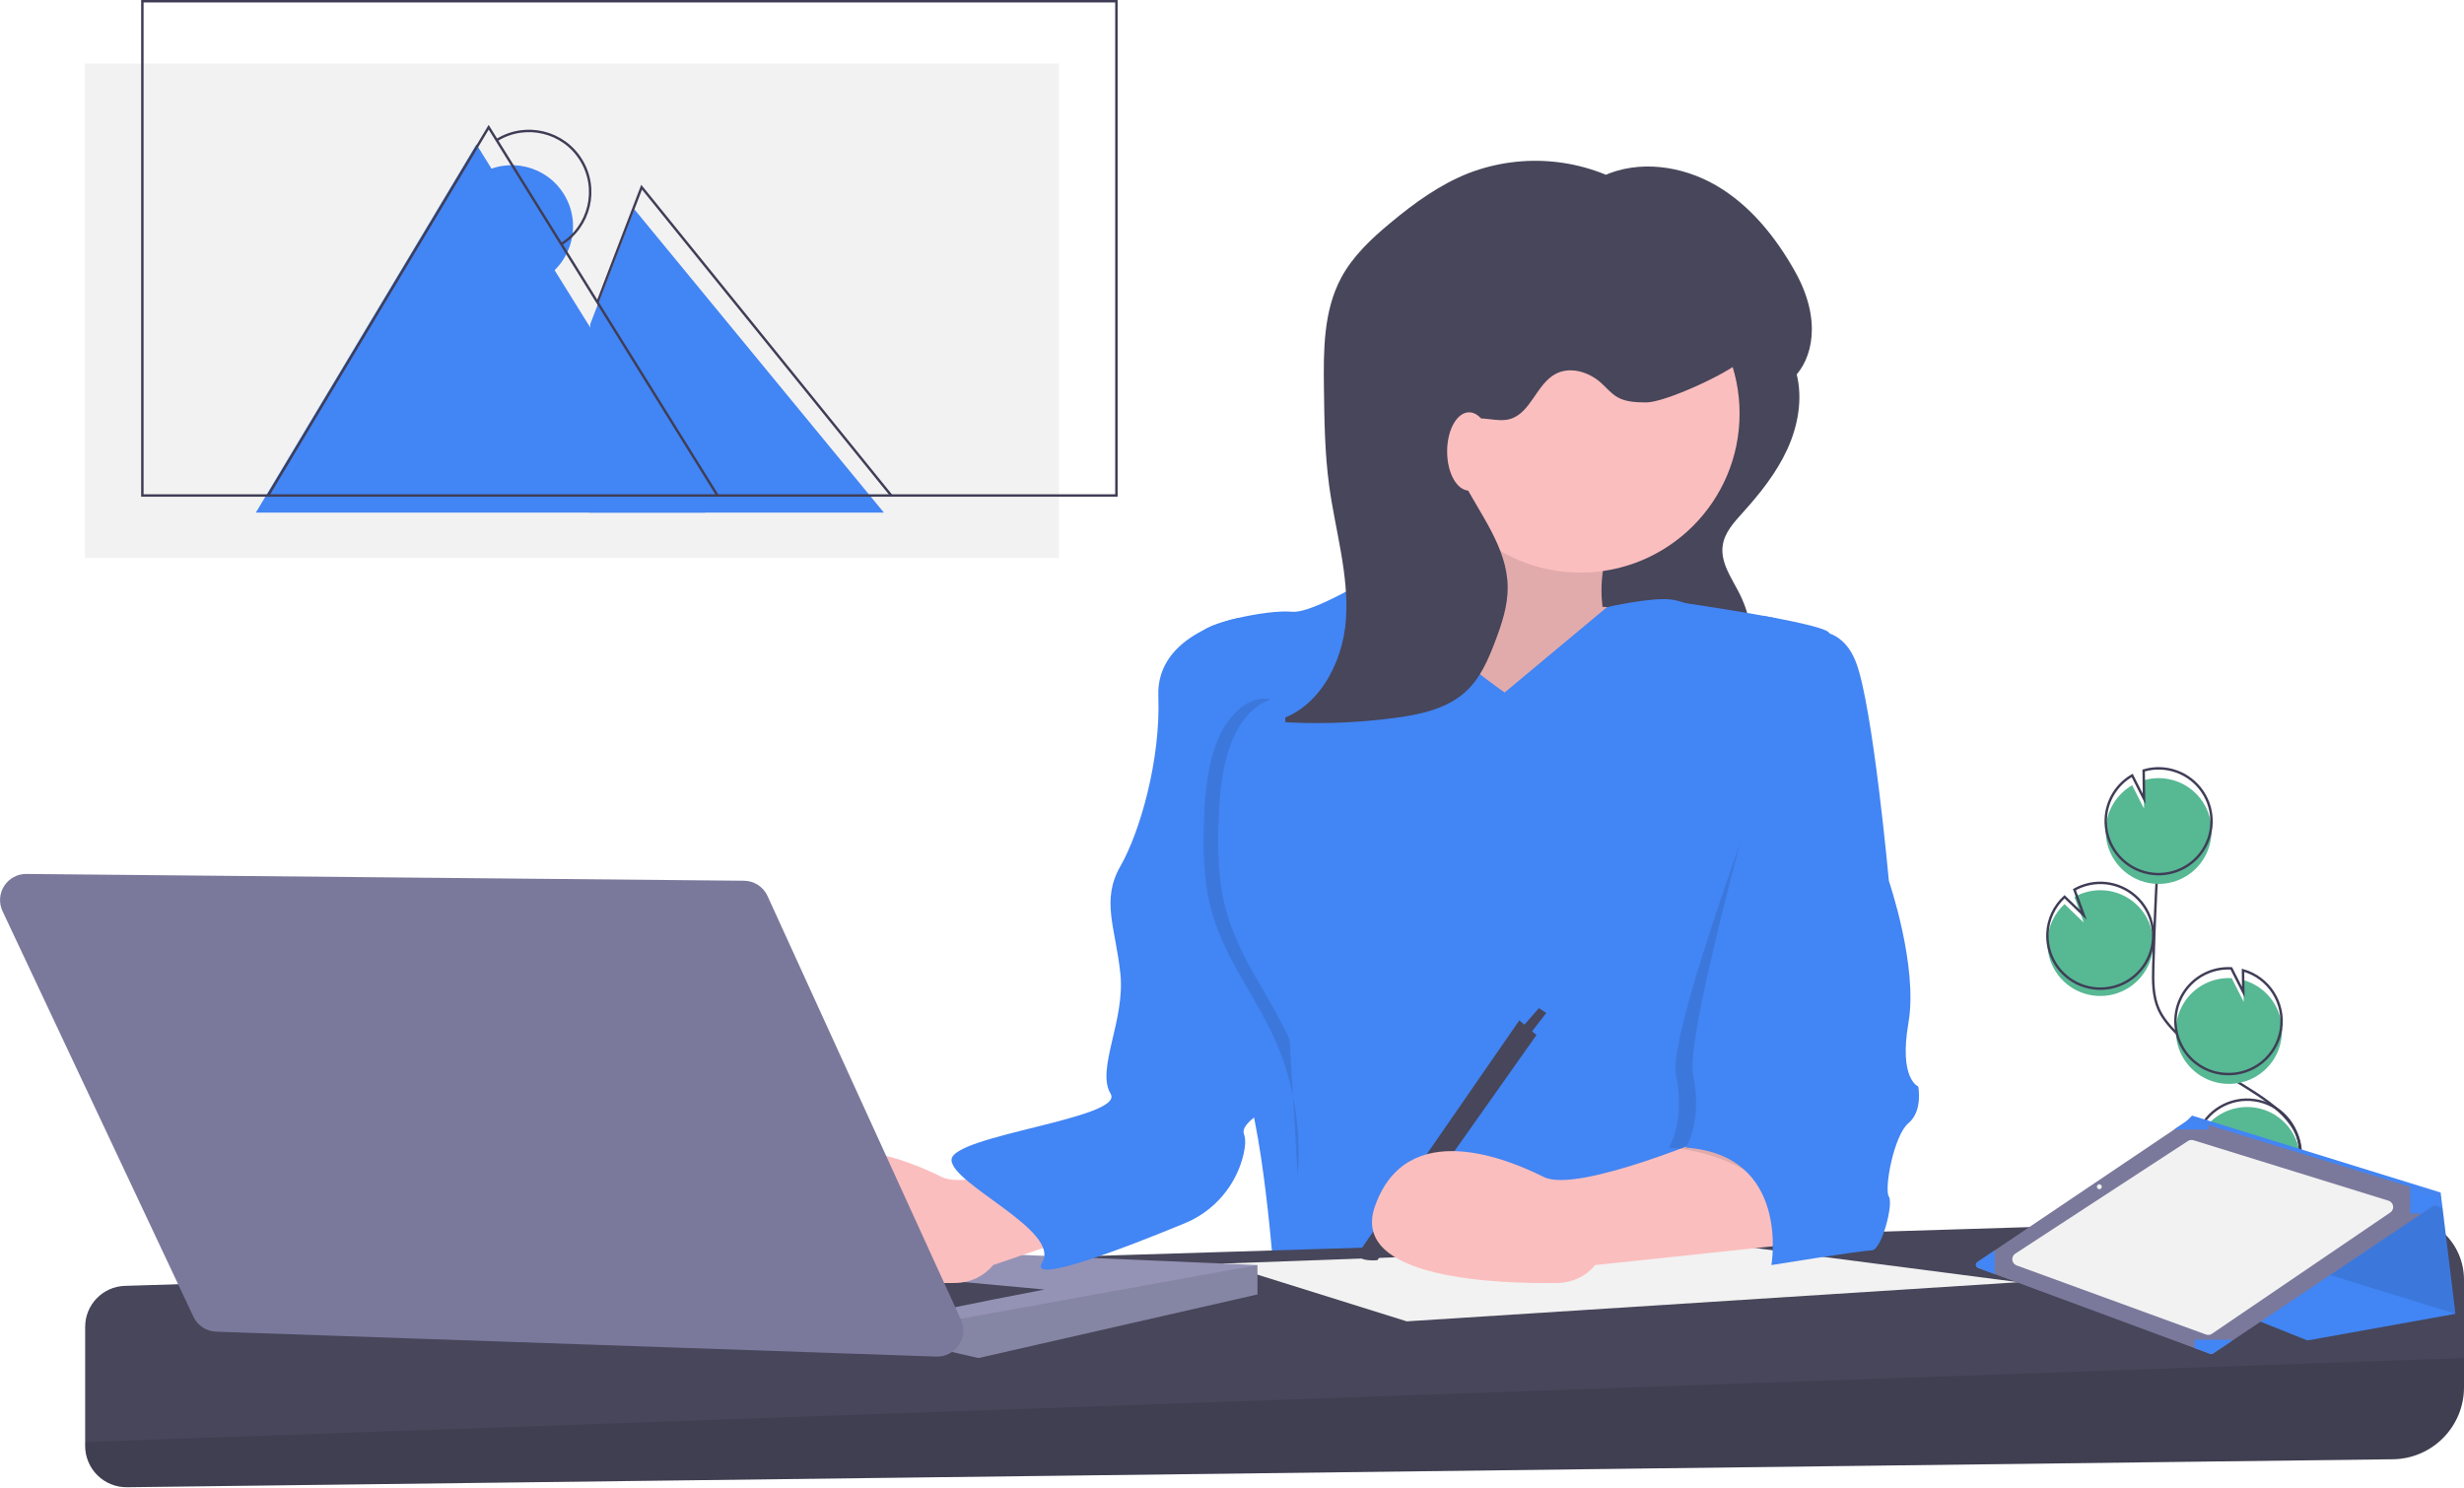
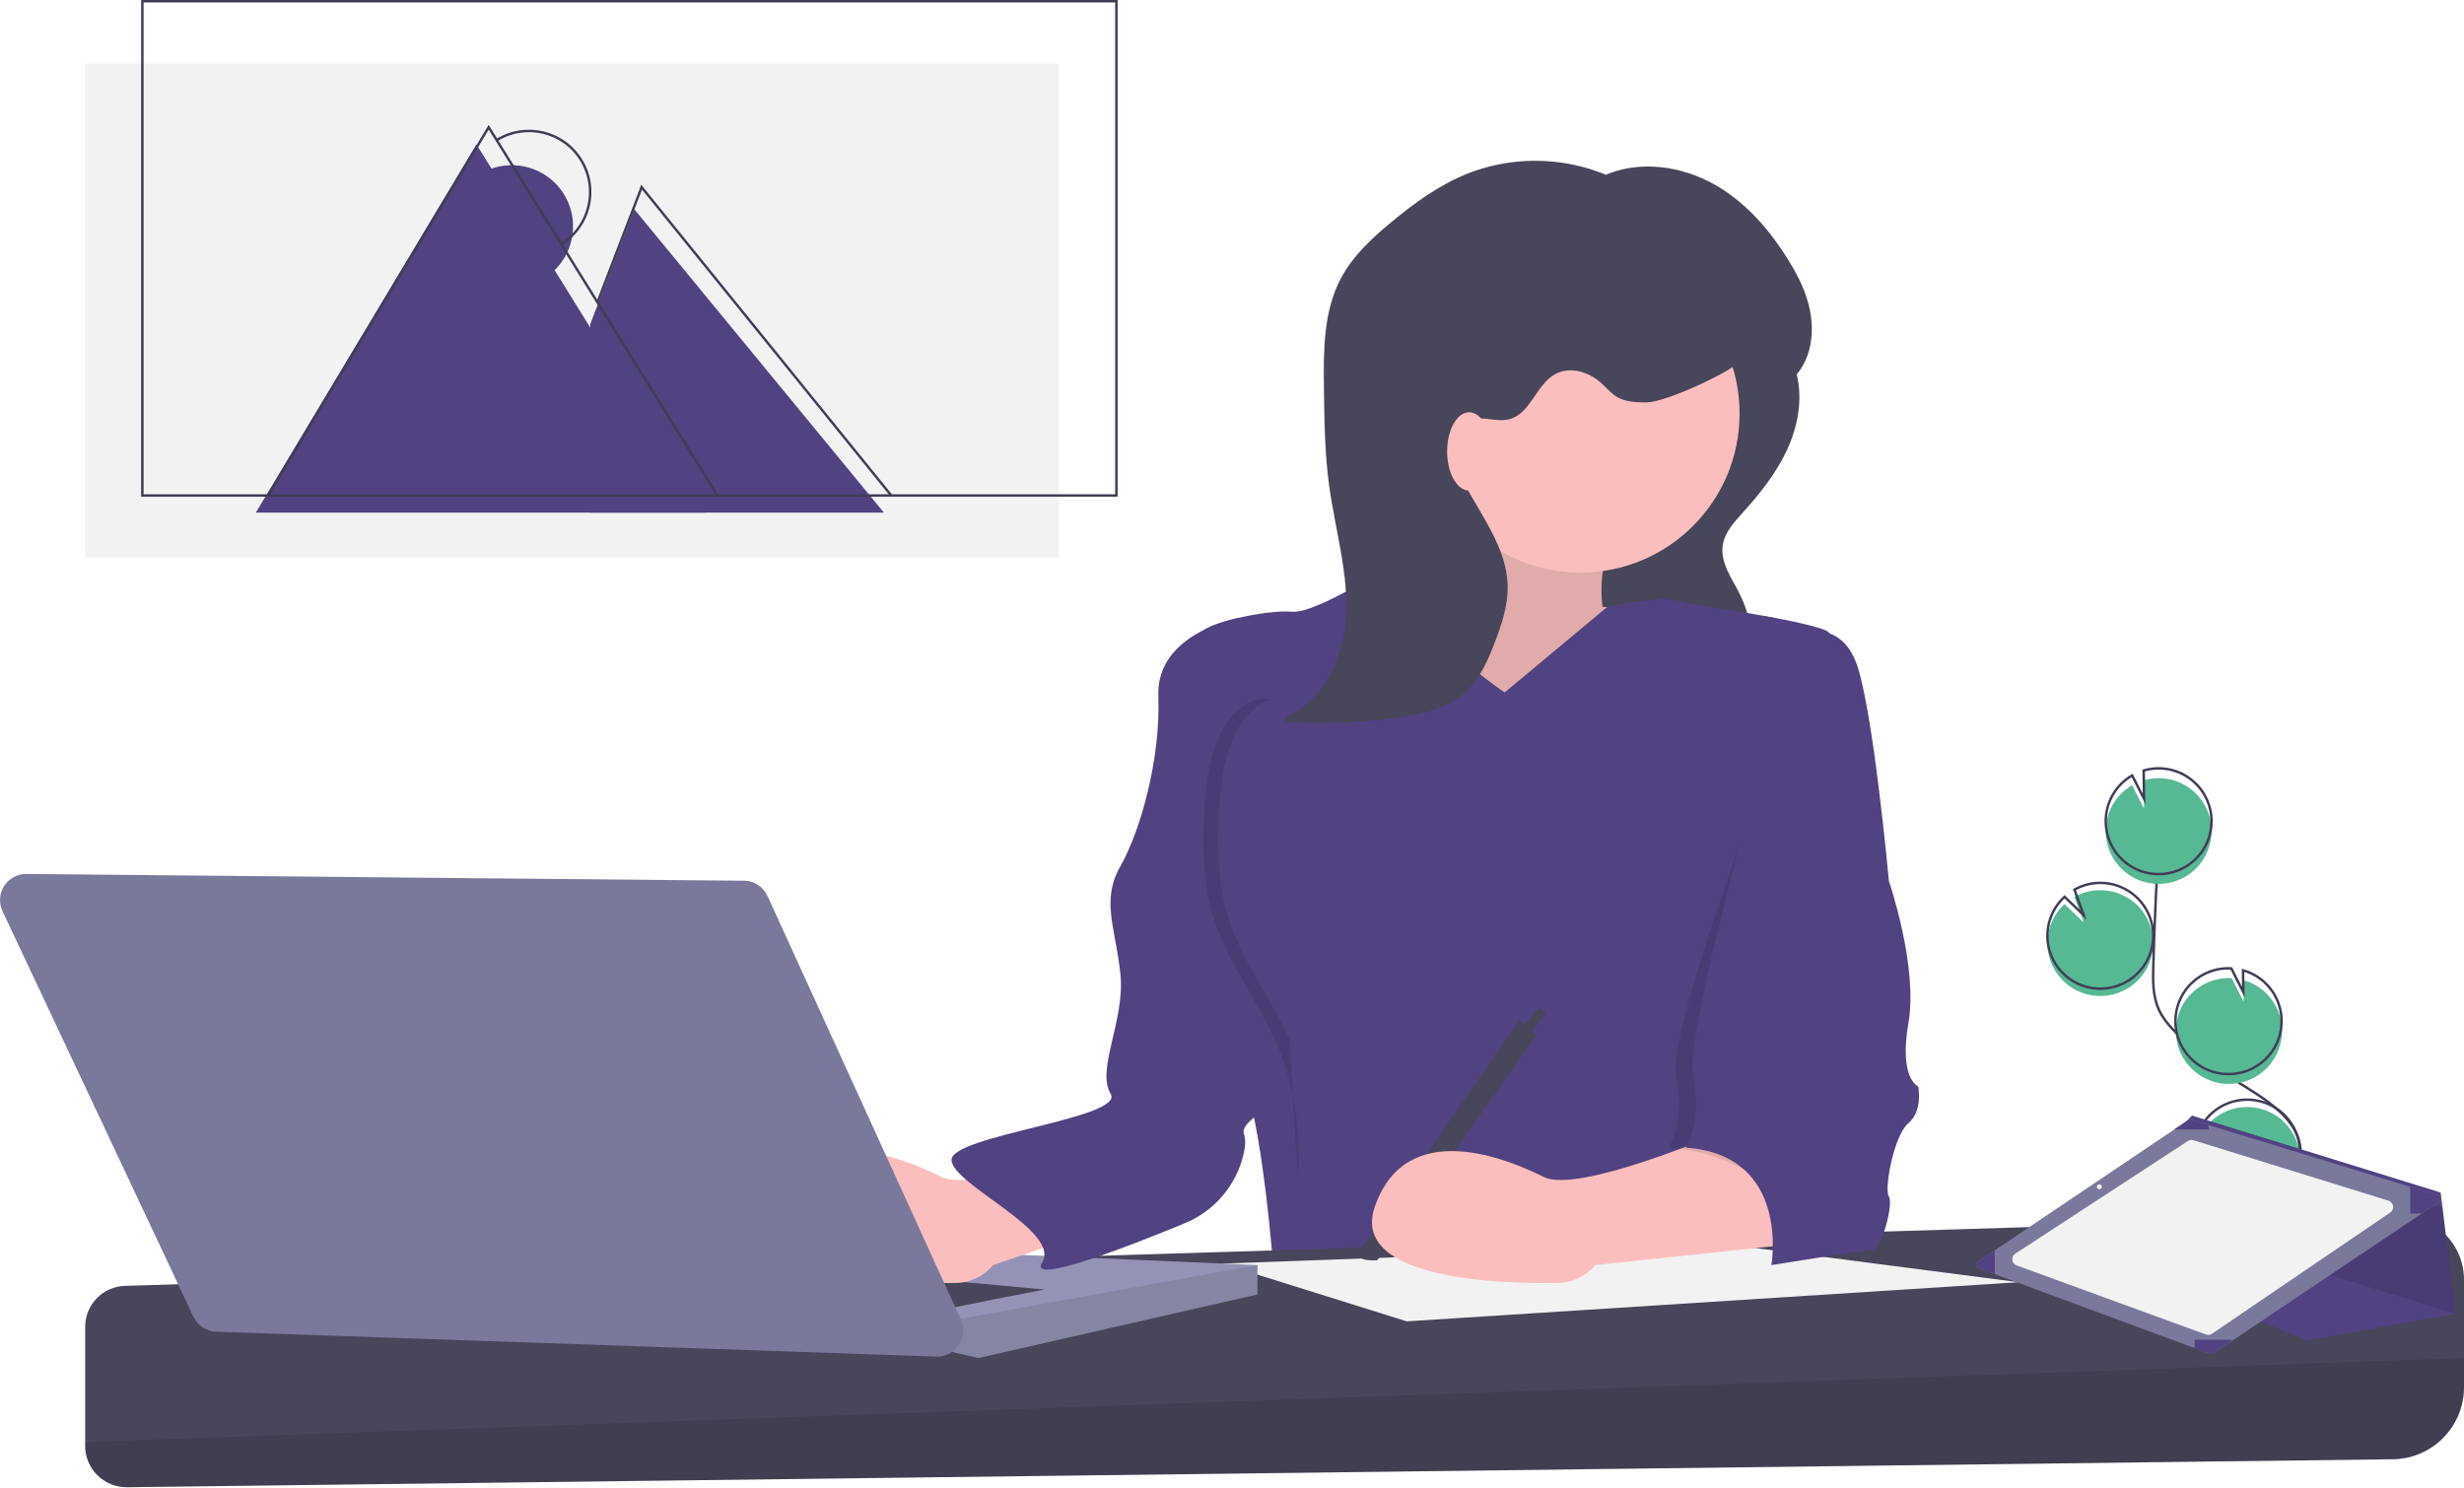
<svg xmlns="http://www.w3.org/2000/svg" id="a2889d33-42cc-41f0-88ec-ec050668376c" data-name="Layer 1" width="1006.799" height="607.79" viewBox="0 0 1006.799 607.79">
  <path d="M953.777,552.871a21.619,21.619,0,1,0-9.556-40.449l3.819,10.465-7.858-7.544a21.538,21.538,0,0,0-6.984,14.922,21.2,21.2,0,0,0,.548,5.954A21.615,21.615,0,0,0,953.777,552.871Z" transform="translate(-96.60073 -145.8549)" fill="#57b894" />
  <path d="M1016.955,668.385c-4.583-8.485.617-18.887,6.595-26.455s13.263-15.443,13.108-25.086c-.222-13.859-14.932-22.042-26.685-29.389a130.157,130.157,0,0,1-23.961-19.266c-2.886-2.946-5.675-6.096-7.363-9.858-2.431-5.418-2.363-11.583-2.21-17.519q.766-29.664,2.931-59.27" transform="translate(-96.60073 -145.8549)" fill="none" stroke="#3f3d56" stroke-miterlimit="10" />
  <path d="M953.777,549.871a21.619,21.619,0,1,0-9.556-40.449l3.819,10.465-7.858-7.544a21.538,21.538,0,0,0-6.984,14.922,21.2,21.2,0,0,0,.548,5.954A21.615,21.615,0,0,0,953.777,549.871Z" transform="translate(-96.60073 -145.8549)" fill="none" stroke="#3f3d56" stroke-miterlimit="10" />
  <path d="M957.028,484.461A21.594,21.594,0,0,1,967.819,466.752l4.839,9.574-.146-11.589a21.617,21.617,0,1,1-15.484,19.725Z" transform="translate(-96.60073 -145.8549)" fill="#57b894" />
  <path d="M957.028,480.461A21.594,21.594,0,0,1,967.819,462.752l4.839,9.574-.146-11.589a21.617,21.617,0,1,1-15.484,19.725Z" transform="translate(-96.60073 -145.8549)" fill="none" stroke="#3f3d56" stroke-miterlimit="10" />
  <path d="M1006.412,588.786a21.617,21.617,0,0,0,6.857-42.403l.112,8.906-4.894-9.687a.378.378,0,0,0-.059-.004,21.618,21.618,0,1,0-2.017,43.188Z" transform="translate(-96.60073 -145.8549)" fill="#57b894" />
  <path d="M1006.246,584.786a21.617,21.617,0,0,0,6.857-42.403l.112,8.906-4.894-9.687a.378.378,0,0,0-.059-.004,21.618,21.618,0,1,0-2.017,43.188Z" transform="translate(-96.60073 -145.8549)" fill="none" stroke="#3f3d56" stroke-miterlimit="10" />
  <path d="M995.575,629.75a21.608,21.608,0,1,0-1.046-17.403l13.501,10.986-14.852-3.442A21.416,21.416,0,0,0,995.575,629.75Z" transform="translate(-96.60073 -145.8549)" fill="#57b894" />
  <path d="M995.575,626.75a21.608,21.608,0,1,0-1.046-17.403l13.501,10.986-14.852-3.442A21.416,21.416,0,0,0,995.575,626.75Z" transform="translate(-96.60073 -145.8549)" fill="none" stroke="#3f3d56" stroke-miterlimit="10" />
  <path d="M830.675,298.569c2.605,10.26.621,21.294-3.789,30.918s-11.11,18.011-18.2,25.872c-3.567,3.955-7.428,8.159-8.185,13.431-1.009,7.029,3.731,13.391,6.914,19.739a48.495,48.495,0,0,1,4.974,17.8c.428,5.322-.238,11.187-3.965,15.009-3.594,3.685-9.113,4.577-14.238,5.053a181.987,181.987,0,0,1-42.372-1.024c3.933-5.231,2.455-8.476,2.086-15.011-.725-12.819-10.054-24.424-11.866-37.135-1.44-10.105,5.249-19.382,11.572-27.396l28.992-36.744c4.804-6.089,9.589-12.36,13.038-19.34,2.465-4.988,2.928-14.354,9.129-16.017C816.452,270.589,828.402,289.62,830.675,298.569Z" transform="translate(-96.60073 -145.8549)" fill="#47465a" />
  <path d="M688.399,328.855s-20,59-30,63,60,76,60,76l51-25,2-48-20-1s-3-20,7-30S688.399,328.855,688.399,328.855Z" transform="translate(-96.60073 -145.8549)" fill="#fbbebe" />
  <path d="M688.399,328.855s-20,59-30,63,60,76,60,76l51-25,2-48-20-1s-3-20,7-30S688.399,328.855,688.399,328.855Z" transform="translate(-96.60073 -145.8549)" opacity="0.1" />
-   <path d="M711.399,428.855s-43-29-45-53c0,0-32,21-42,20s-37,5-37,9,25,117,25,117-18,48-9,63,14,85,14,85h208s-28-49-13-84,21-182,21-182-11-8-22-6-24-6-32-7-26.13,3.094-26.13,3.094Z" transform="translate(-96.60073 -145.8549)" fill="#4285f4" />
+   <path d="M711.399,428.855s-43-29-45-53c0,0-32,21-42,20s-37,5-37,9,25,117,25,117-18,48-9,63,14,85,14,85h208s-28-49-13-84,21-182,21-182-11-8-22-6-24-6-32-7-26.13,3.094-26.13,3.094Z" transform="translate(-96.60073 -145.8549)" fill="#514281" />
  <path d="M1103.399,668.783v44a29.433,29.433,0,0,1-29.07,29.431L148.512,753.644a16.905,16.905,0,0,1-17.113-16.903V688.102a16.756,16.756,0,0,1,16.239-16.748l928.846-28.668A26.11,26.11,0,0,1,1103.399,668.783Z" transform="translate(-96.60073 -145.8549)" fill="#47465a" />
  <path d="M1103.399,700.855v11.928a29.433,29.433,0,0,1-29.07,29.431L148.512,753.644a16.905,16.905,0,0,1-17.113-16.903v-1.565Z" transform="translate(-96.60073 -145.8549)" opacity="0.1" />
  <polygon points="824.799 524 707.659 508.801 499.362 516.4 574.799 540 824.799 524" fill="#f2f2f2" />
  <polygon points="513.799 517 513.799 529 399.799 555 388.659 552.43 386.799 552 304.799 508 513.799 517" fill="#9493b6" />
  <polygon points="513.799 517 513.799 529 399.799 555 388.659 552.43 386.799 540 513.799 517" opacity="0.1" />
  <path d="M479.399,681.855c2-1,44-9,44-9l-76-7Z" transform="translate(-96.60073 -145.8549)" fill="#47465a" />
  <circle cx="645.799" cy="169" r="65" fill="#fbbebe" />
  <path d="M553.399,608.855s-58,25-72,18-56-25-69,12c-10.484,29.838,50.717,31.712,74.801,31.319a20.125,20.125,0,0,0,15.199-7.319h0l83.5-28.5S567.399,602.855,553.399,608.855Z" transform="translate(-96.60073 -145.8549)" fill="#fbbebe" />
  <path d="M717.399,562.855l7,6-65,92s-10,1-7-4Z" transform="translate(-96.60073 -145.8549)" fill="#47465a" />
  <polygon points="624.799 423 631.799 414 628.799 412 621.799 420 624.799 423" fill="#47465a" />
-   <path d="M602.899,398.355s-34,6-33,32-7.5,55.5-15.5,69.5-2,25,0,44-10,39-4,49-65,17-65,27,45,29,37,42c-5.755,9.353,34.813-6.398,58.031-15.972a40.522,40.522,0,0,0,24.329-28.466c.703-3.188.891-6.062.141-8.062-3-8,32.5-18.5,33.5-38.5s-5-40-10-60S602.899,398.355,602.899,398.355Z" transform="translate(-96.60073 -145.8549)" fill="#4285f4" />
+   <path d="M602.899,398.355s-34,6-33,32-7.5,55.5-15.5,69.5-2,25,0,44-10,39-4,49-65,17-65,27,45,29,37,42c-5.755,9.353,34.813-6.398,58.031-15.972a40.522,40.522,0,0,0,24.329-28.466c.703-3.188.891-6.062.141-8.062-3-8,32.5-18.5,33.5-38.5s-5-40-10-60S602.899,398.355,602.899,398.355Z" transform="translate(-96.60073 -145.8549)" fill="#514281" />
  <path d="M107.377,503.016l293.239,2.775a10.663,10.663,0,0,1,9.599,6.235l79.028,173.15a10.663,10.663,0,0,1-10.069,15.083l-294.269-10.179a10.663,10.663,0,0,1-9.279-6.116L97.629,518.218A10.663,10.663,0,0,1,107.377,503.016Z" transform="translate(-96.60073 -145.8549)" fill="#7a799c" />
  <path d="M799.399,608.855s-58,25-72,18-56-25-69,12c-10.484,29.838,50.717,31.712,74.801,31.319a20.125,20.125,0,0,0,15.199-7.319h0l85-9S813.399,602.855,799.399,608.855Z" transform="translate(-96.60073 -145.8549)" fill="#fbbebe" />
  <path d="M833.899,419.355s14.5-19.5,21.5-1.5,6,88,6,88,12,35,8,58,4,26,4,26,2,10-4,15-10,27-8,30-3,22-7,22-12.5-1.5-12.5-1.5-20.5-37.5-63.5-40.5c0,0,7-10,3-30S833.899,419.355,833.899,419.355Z" transform="translate(-96.60073 -145.8549)" opacity="0.1" />
-   <path d="M831.399,404.855s16.5-6.5,23.5,11.5,13.5,89.5,13.5,89.5,12,35,8,58,4,26,4,26,2,10-4,15-10,27-8,30-3,22-7,22-41,6-41,6,8-45-35-48c0,0,7-10,3-30S831.399,404.855,831.399,404.855Z" transform="translate(-96.60073 -145.8549)" fill="#4285f4" />
+   <path d="M831.399,404.855s16.5-6.5,23.5,11.5,13.5,89.5,13.5,89.5,12,35,8,58,4,26,4,26,2,10-4,15-10,27-8,30-3,22-7,22-41,6-41,6,8-45-35-48c0,0,7-10,3-30S831.399,404.855,831.399,404.855Z" transform="translate(-96.60073 -145.8549)" fill="#514281" />
  <path d="M764.174,223.127A75.93,75.93,0,0,0,696.712,216.609c-11.773,4.631-22.171,12.17-31.897,20.26-7.802,6.49-15.41,13.57-20.203,22.515-7.267,13.562-7.246,29.707-7.049,45.092.171,13.395.346,26.831,2.171,40.103,2.504,18.203,8.113,36.224,6.825,54.553s-12.06,37.884-30.066,41.54a241.328,241.328,0,0,0,50.238-1.447c10.494-1.406,21.51-3.809,29.182-11.105,5.603-5.329,8.77-12.675,11.526-19.9,2.769-7.261,5.305-14.807,5.208-22.578-.202-16.17-11.43-29.733-18.758-44.148-2.057-4.046-3.862-8.396-3.791-12.934s2.441-9.303,6.659-10.978c5.205-2.068,11.231,1.017,16.642-.429,8.694-2.322,10.95-14.395,18.932-18.55,5.906-3.074,13.443-.769,18.409,3.666,2.221,1.983,4.123,4.381,6.699,5.875,3.492,2.025,7.734,2.124,11.771,2.168,7.536.083,33.259-11.73,38.69-16.955,5.298,27.253,44.698,3.535,22.087-36.673-7.873-14-18.315-27.002-32.206-35.066s-31.614-10.564-46.197-3.832" transform="translate(-96.60073 -145.8549)" fill="#47465a" />
  <ellipse cx="600.299" cy="184.5" rx="9" ry="16" fill="#fbbebe" />
-   <path d="M785.399,392.374s55.5,7.982,58.5,11.982-3,28-3,28l-40,7-30.78-6.638Z" transform="translate(-96.60073 -145.8549)" fill="#4285f4" />
+   <path d="M785.399,392.374s55.5,7.982,58.5,11.982-3,28-3,28l-40,7-30.78-6.638Z" transform="translate(-96.60073 -145.8549)" fill="#514281" />
  <path d="M615.28,431.531c-8.358-1.441-16.511,6.124-20.839,16.098s-5.503,21.925-5.929,33.536c-.423,11.54-.173,23.325,2.455,34.296,5.396,22.529,19.883,38.457,28.267,59.173a116.03,116.03,0,0,1,7.614,51.721" transform="translate(-96.60073 -145.8549)" opacity="0.1" />
-   <path d="M621.28,431.531c-8.358-1.441-16.511,6.124-20.839,16.098s-5.503,21.925-5.929,33.536c-.423,11.54-.173,23.325,2.455,34.296,5.396,22.529,19.883,38.457,28.267,59.173a116.03,116.03,0,0,1,7.614,51.721" transform="translate(-96.60073 -145.8549)" fill="#4285f4" />
-   <polygon points="846.099 509.119 942.837 547.814 1003.299 536.931 998.026 493.653 997.252 487.353 895.678 455.913 888.422 463.168 846.099 509.119" fill="#4285f4" />
+   <path d="M621.28,431.531c-8.358-1.441-16.511,6.124-20.839,16.098s-5.503,21.925-5.929,33.536c-.423,11.54-.173,23.325,2.455,34.296,5.396,22.529,19.883,38.457,28.267,59.173a116.03,116.03,0,0,1,7.614,51.721" transform="translate(-96.60073 -145.8549)" fill="#514281" />
+   <polygon points="846.099 509.119 942.837 547.814 1003.299 536.931 998.026 493.653 997.252 487.353 895.678 455.913 888.422 463.168 846.099 509.119" fill="#514281" />
  <polygon points="901.724 463.616 901.724 505.491 1003.299 536.931 998.026 493.653 901.724 463.616" opacity="0.1" />
  <path d="M904.819,664.017l6.847,2.535,81.645,30.237,6.345,2.349a1.336,1.336,0,0,0,1.218-.143l7.477-5.013,77.778-52.181,7.348-4.927a1.351,1.351,0,0,0-.358-2.414l-11.717-3.588-82.361-25.231-7.191-2.206a1.344,1.344,0,0,0-1.153.172l-5.665,3.817-73.38,49.417-7.112,4.791A1.35,1.35,0,0,0,904.819,664.017Z" transform="translate(-96.60073 -145.8549)" fill="#7a799c" />
  <path d="M1073.278,641.373l-72.879,49.565a2.682,2.682,0,0,1-2.429.302L920.6,662.995a2.706,2.706,0,0,1-.547-4.805l70.54-46.033a2.682,2.682,0,0,1,2.261-.316l79.709,24.714A2.706,2.706,0,0,1,1073.278,641.373Z" transform="translate(-96.60073 -145.8549)" fill="#f2f2f2" />
-   <path d="M1081.402,630.872v10.929h4.727l7.348-4.927a1.351,1.351,0,0,0-.358-2.414Z" transform="translate(-96.60073 -145.8549)" fill="#4285f4" />
-   <path d="M993.311,693.366v3.423l6.345,2.349a1.336,1.336,0,0,0,1.218-.143l7.477-5.013V693.366Z" transform="translate(-96.60073 -145.8549)" fill="#4285f4" />
-   <path d="M904.819,664.017l6.847,2.535v-9.711h-.014l-7.112,4.791A1.35,1.35,0,0,0,904.819,664.017Z" transform="translate(-96.60073 -145.8549)" fill="#4285f4" />
-   <path d="M985.032,607.424h14.009v-1.783l-7.191-2.206a1.344,1.344,0,0,0-1.153.172Z" transform="translate(-96.60073 -145.8549)" fill="#4285f4" />
+   <path d="M1081.402,630.872v10.929h4.727l7.348-4.927a1.351,1.351,0,0,0-.358-2.414Z" transform="translate(-96.60073 -145.8549)" fill="#514281" />
+   <path d="M993.311,693.366v3.423l6.345,2.349a1.336,1.336,0,0,0,1.218-.143l7.477-5.013V693.366Z" transform="translate(-96.60073 -145.8549)" fill="#514281" />
+   <path d="M904.819,664.017l6.847,2.535v-9.711h-.014l-7.112,4.791A1.35,1.35,0,0,0,904.819,664.017Z" transform="translate(-96.60073 -145.8549)" fill="#514281" />
+   <path d="M985.032,607.424h14.009v-1.783l-7.191-2.206a1.344,1.344,0,0,0-1.153.172Z" transform="translate(-96.60073 -145.8549)" fill="#514281" />
  <circle cx="857.799" cy="485" r="1" fill="#f2f2f2" />
  <rect x="34.669" y="26" width="398" height="202" fill="#f2f2f2" />
-   <polyline points="104.527 209.5 194.669 59 288.169 209.5" fill="#4285f4" />
-   <polygon points="241.169 132.5 259.169 85.5 361.169 209.5 240.669 209.5 241.169 132.5" fill="#4285f4" />
-   <path d="M318.819,259.681a25.001,25.001,0,1,0-26.136-42.628" transform="translate(-96.60073 -145.8549)" fill="#4285f4" />
+   <polyline points="104.527 209.5 194.669 59 288.169 209.5" fill="#514281" />
+   <polygon points="241.169 132.5 259.169 85.5 361.169 209.5 240.669 209.5 241.169 132.5" fill="#514281" />
+   <path d="M318.819,259.681a25.001,25.001,0,1,0-26.136-42.628" transform="translate(-96.60073 -145.8549)" fill="#514281" />
  <rect x="58.169" y="0.5" width="398" height="202" fill="none" stroke="#3f3d56" stroke-miterlimit="10" />
  <polyline points="109.527 202.5 199.669 52 293.169 202.5" fill="none" stroke="#3f3d56" stroke-miterlimit="10" />
  <polyline points="244.169 123.5 262.169 76.5 364.169 202.5" fill="none" stroke="#3f3d56" stroke-miterlimit="10" />
  <path d="M325.819,245.681a25.001,25.001,0,1,0-26.136-42.628" transform="translate(-96.60073 -145.8549)" fill="none" stroke="#3f3d56" stroke-miterlimit="10" />
</svg>
